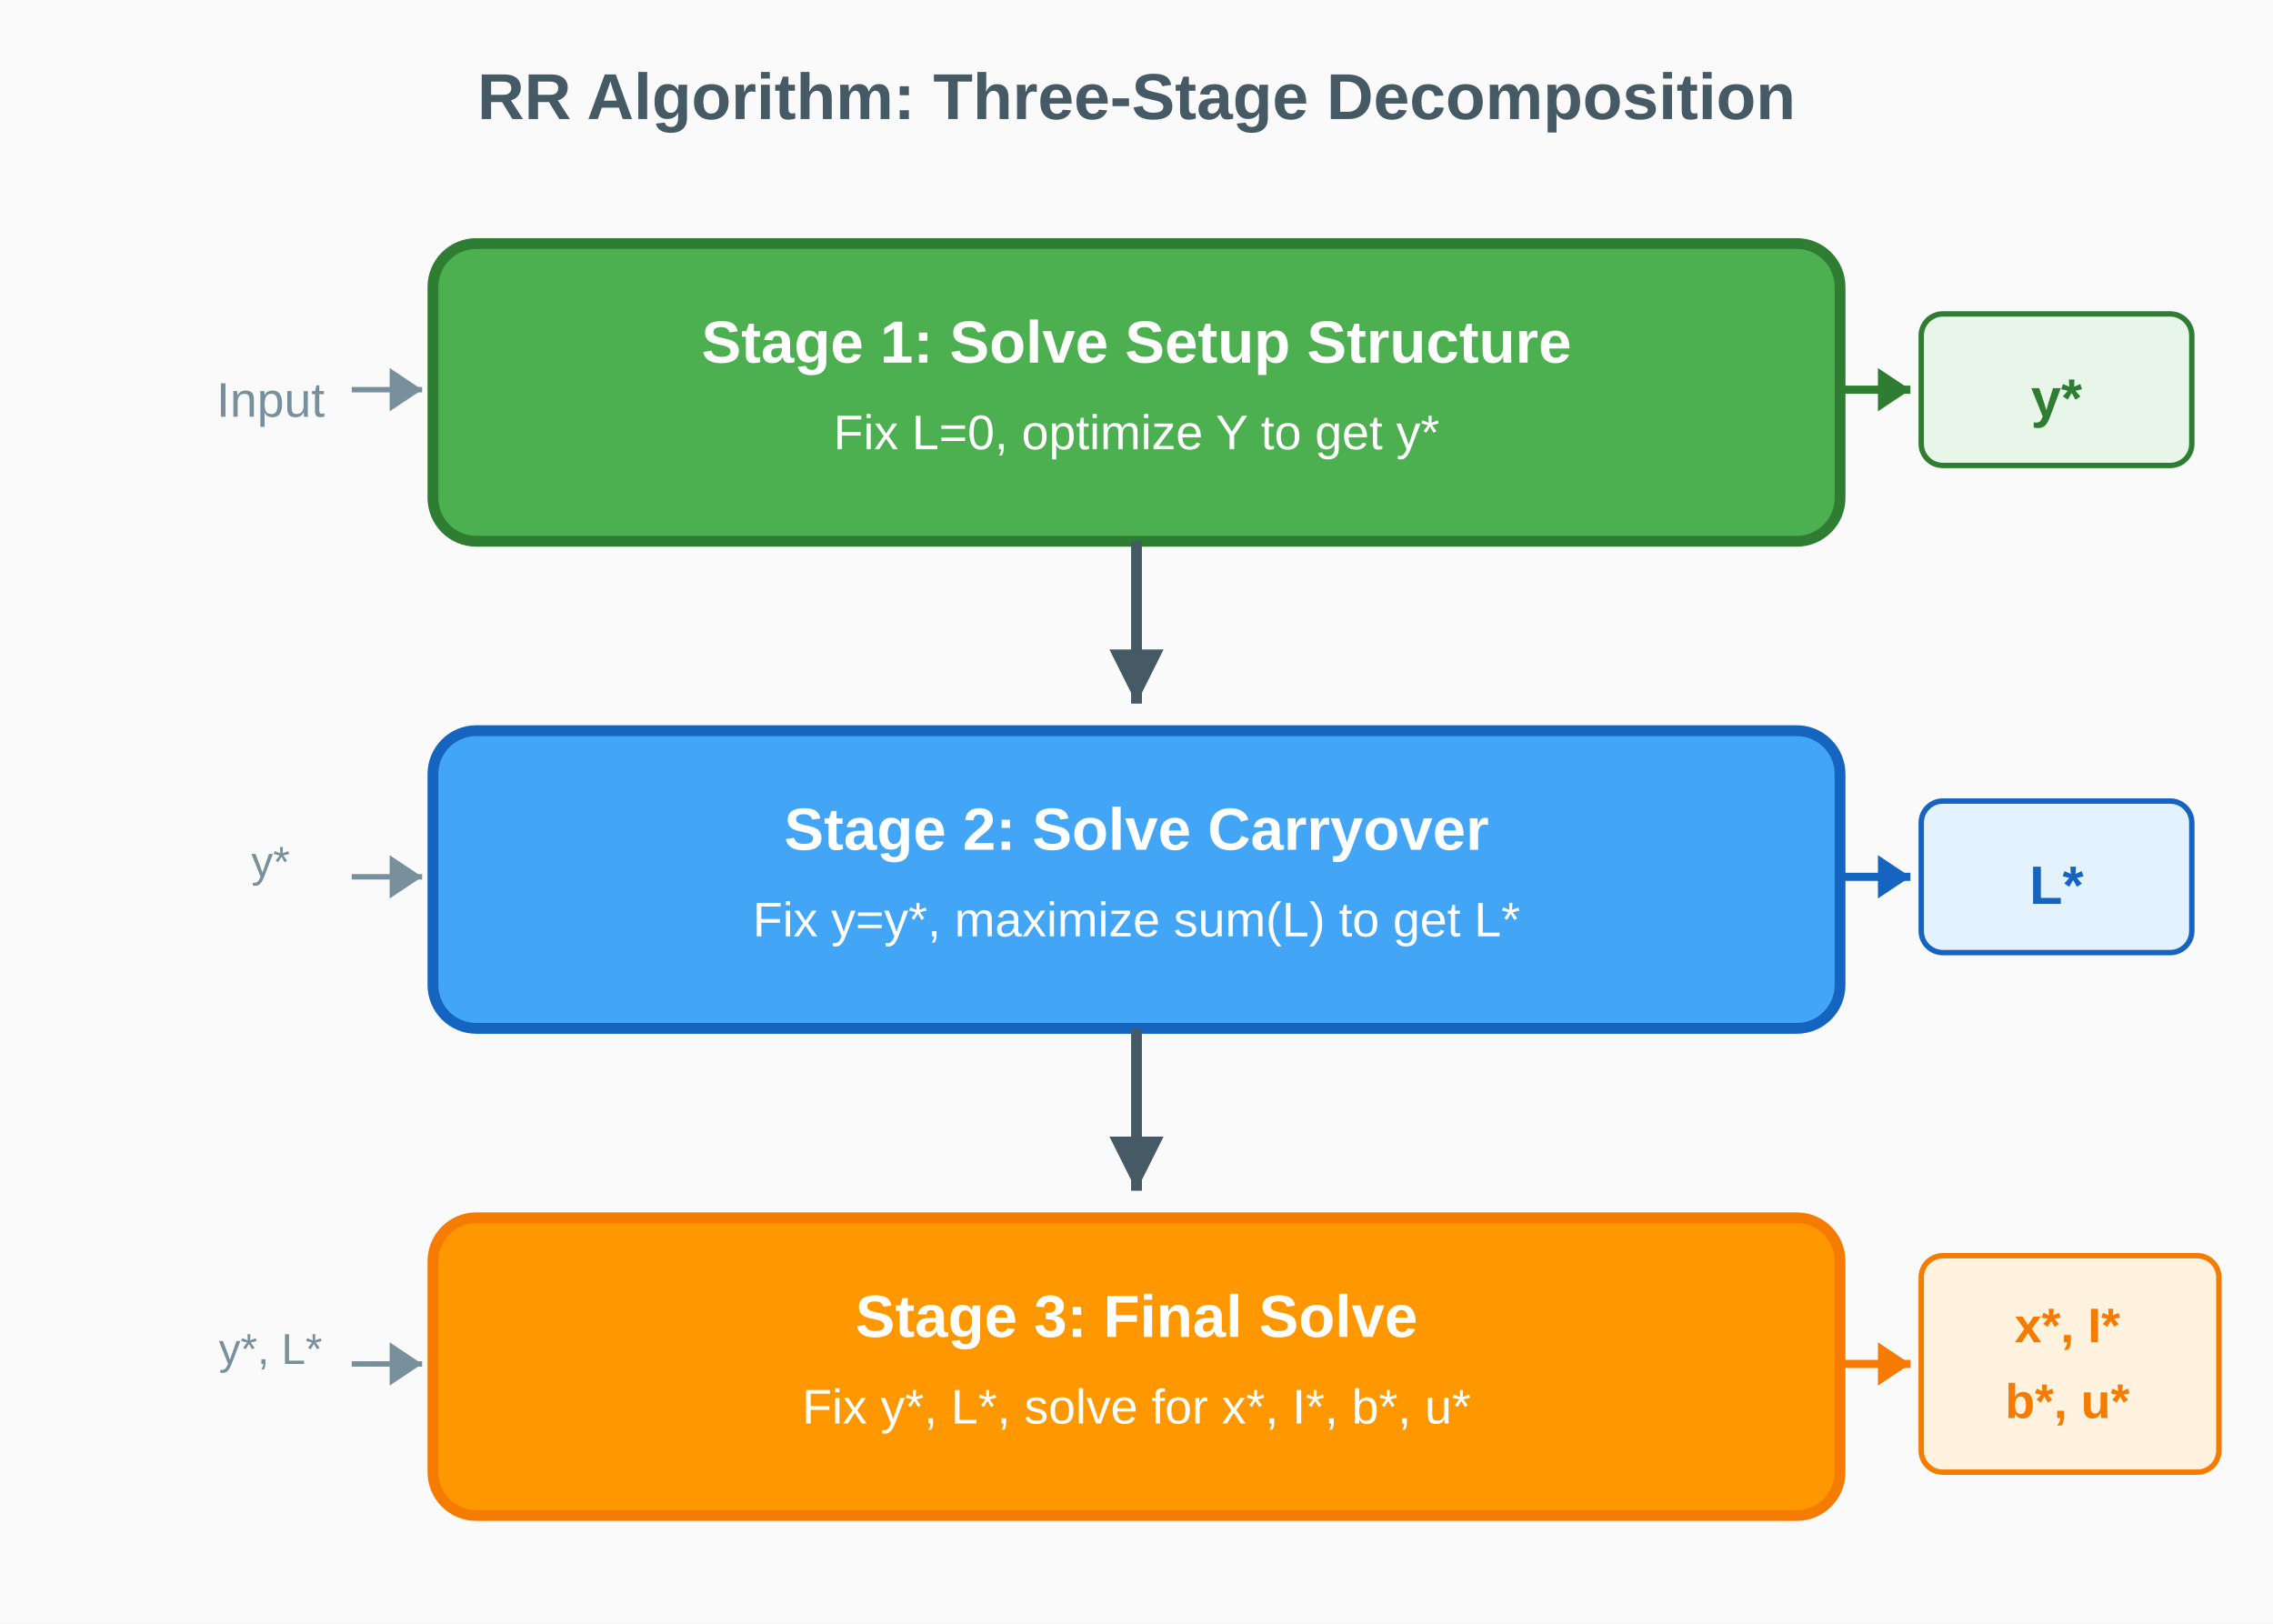
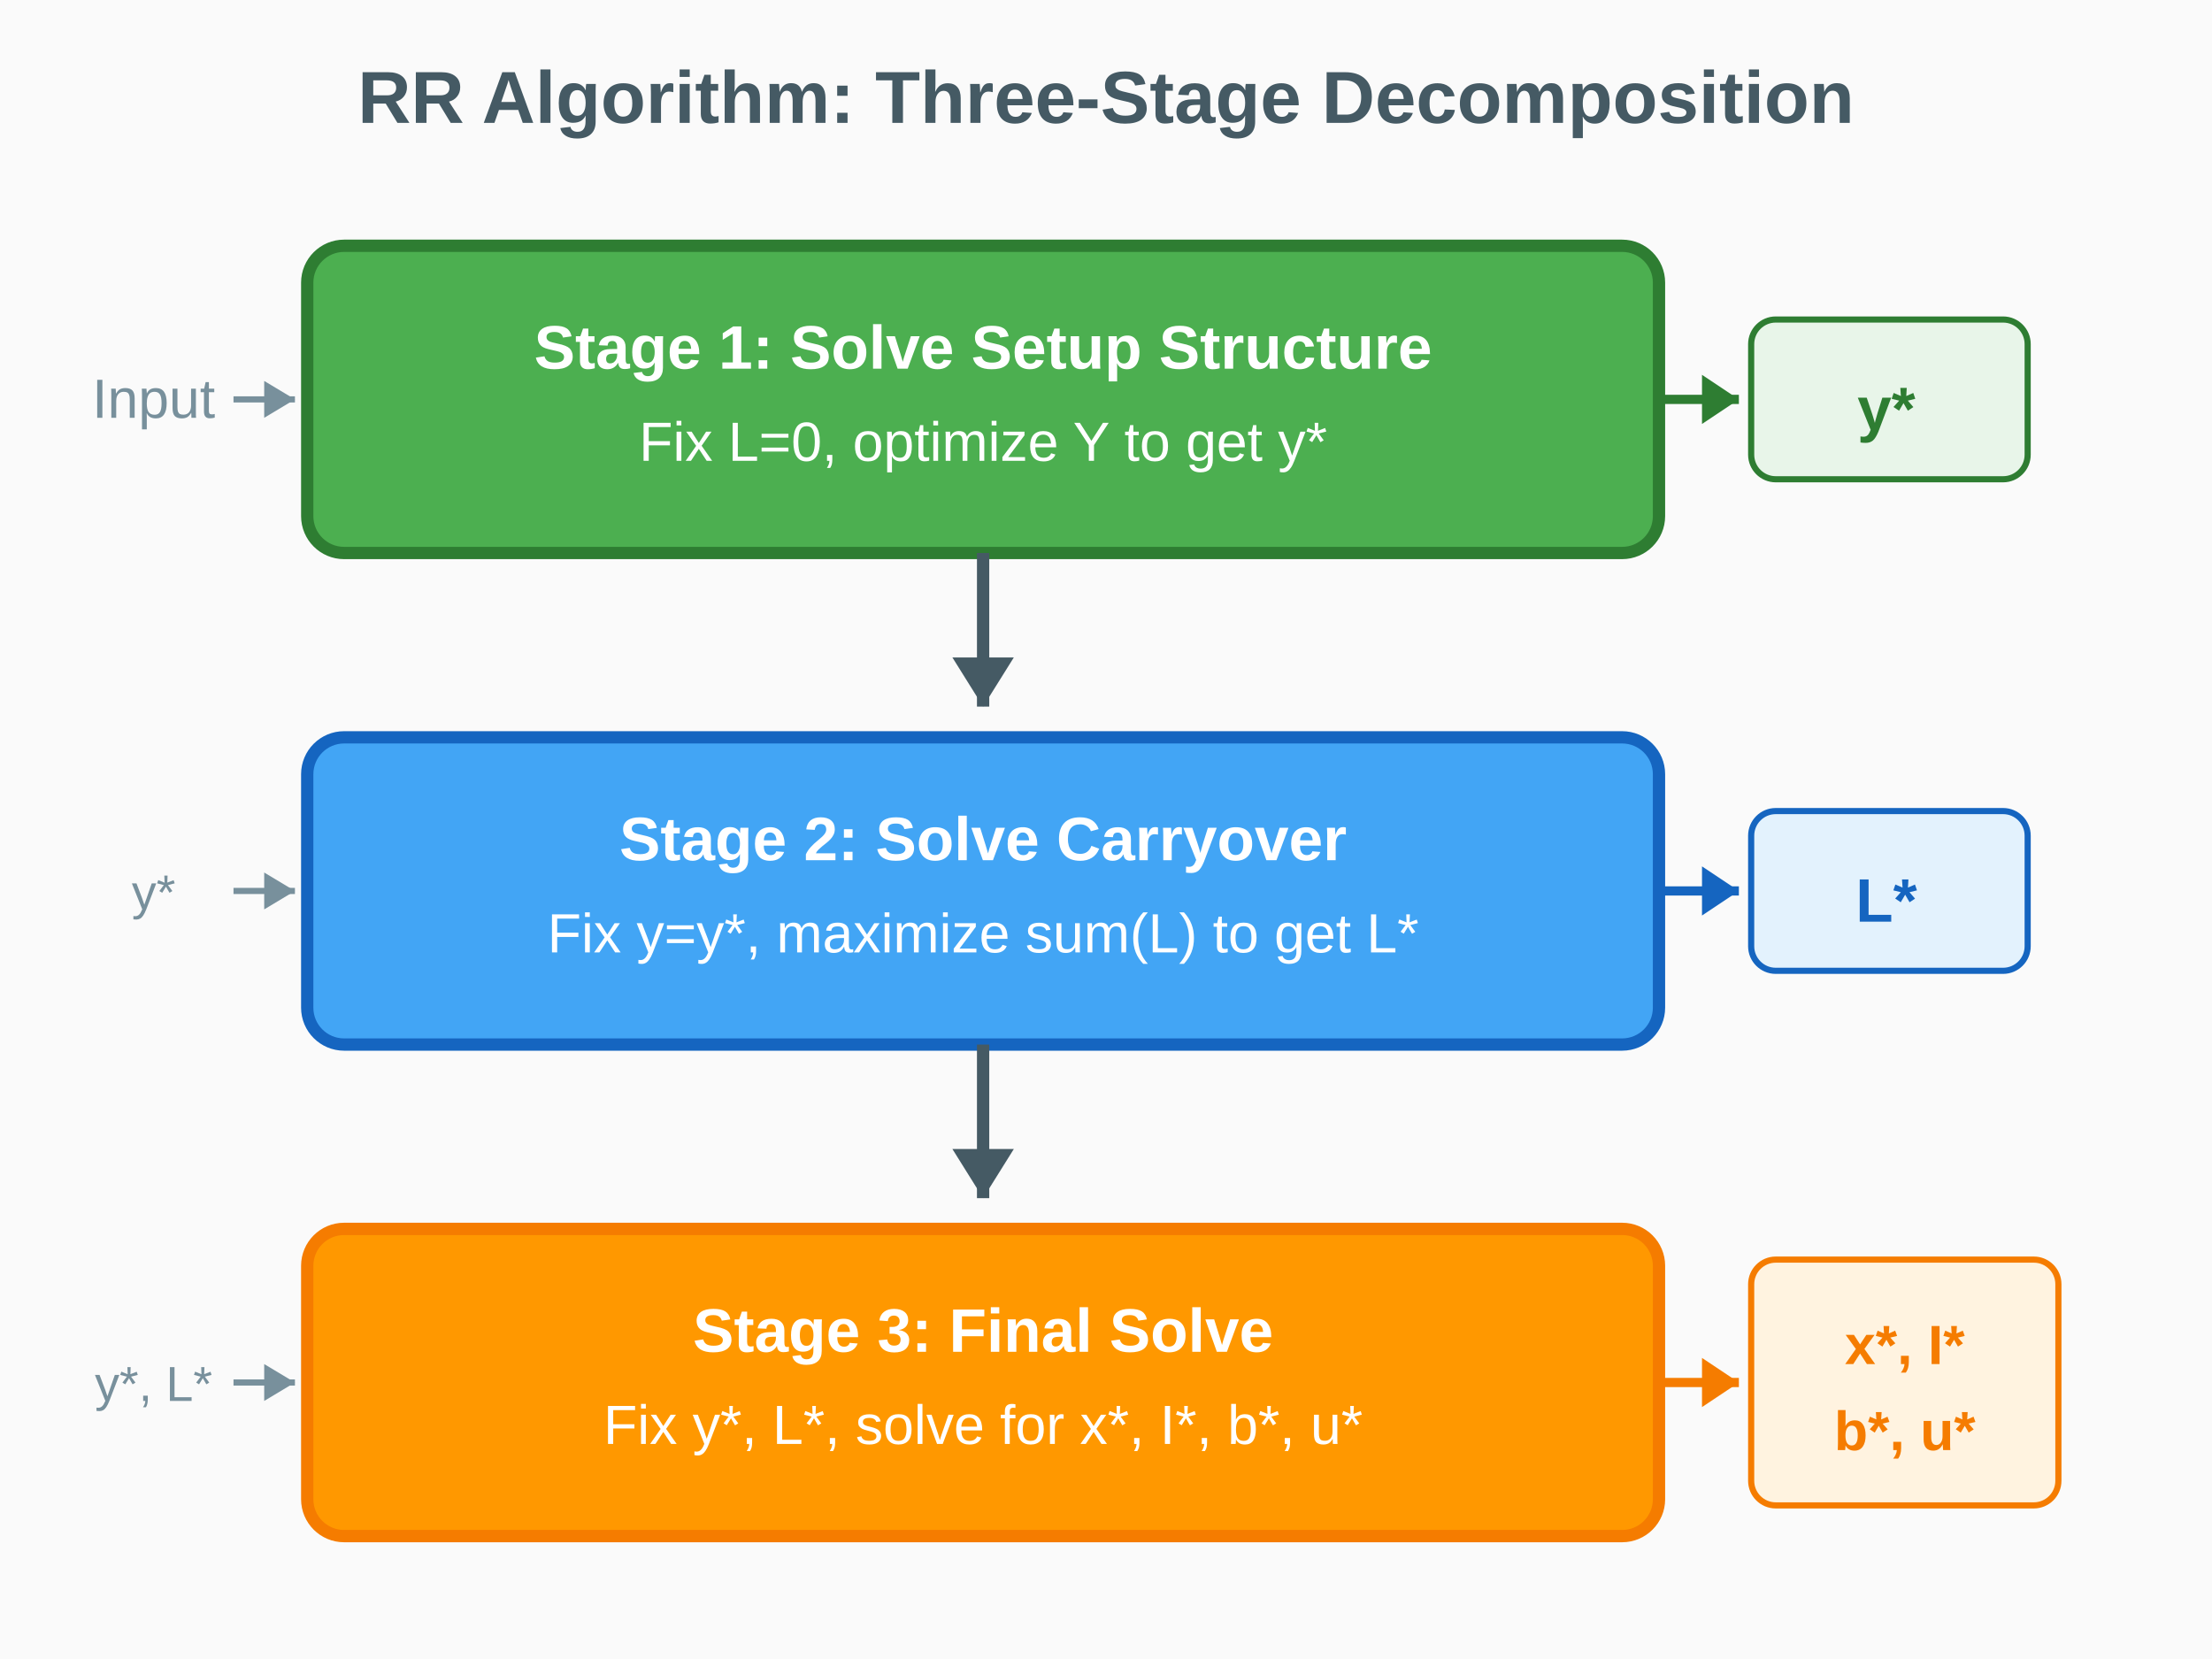
- <svg xmlns="http://www.w3.org/2000/svg" viewBox="0 0 420 300" font-family="Arial, sans-serif">
-   <rect width="420" height="300" fill="#FAFAFA" />
-   <text x="210" y="22" font-size="12" text-anchor="middle" font-weight="bold" fill="#455A64">RR Algorithm: Three-Stage Decomposition</text>
-   <rect x="80" y="45" width="260" height="55" rx="8" fill="#4CAF50" stroke="#2E7D32" stroke-width="2" />
-   <text x="210" y="67" font-size="11" text-anchor="middle" font-weight="bold" fill="white">Stage 1: Solve Setup Structure</text>
-   <text x="210" y="83" font-size="9" text-anchor="middle" fill="white">Fix L=0, optimize Y to get y*</text>
-   <rect x="355" y="58" width="50" height="28" rx="4" fill="#E8F5E9" stroke="#2E7D32" stroke-width="1" />
-   <text x="380" y="77" font-size="10" text-anchor="middle" font-weight="bold" fill="#2E7D32">y*</text>
-   <line x1="210" y1="100" x2="210" y2="130" stroke="#455A64" stroke-width="2" />
-   <polygon points="210,130 205,120 215,120" fill="#455A64" />
-   <rect x="80" y="135" width="260" height="55" rx="8" fill="#42A5F5" stroke="#1565C0" stroke-width="2" />
-   <text x="210" y="157" font-size="11" text-anchor="middle" font-weight="bold" fill="white">Stage 2: Solve Carryover</text>
-   <text x="210" y="173" font-size="9" text-anchor="middle" fill="white">Fix y=y*, maximize sum(L) to get L*</text>
-   <rect x="355" y="148" width="50" height="28" rx="4" fill="#E3F2FD" stroke="#1565C0" stroke-width="1" />
-   <text x="380" y="167" font-size="10" text-anchor="middle" font-weight="bold" fill="#1565C0">L*</text>
-   <line x1="210" y1="190" x2="210" y2="220" stroke="#455A64" stroke-width="2" />
-   <polygon points="210,220 205,210 215,210" fill="#455A64" />
-   <rect x="80" y="225" width="260" height="55" rx="8" fill="#FF9800" stroke="#F57C00" stroke-width="2" />
-   <text x="210" y="247" font-size="11" text-anchor="middle" font-weight="bold" fill="white">Stage 3: Final Solve</text>
-   <text x="210" y="263" font-size="9" text-anchor="middle" fill="white">Fix y*, L*, solve for x*, I*, b*, u*</text>
-   <rect x="355" y="232" width="55" height="40" rx="4" fill="#FFF3E0" stroke="#F57C00" stroke-width="1" />
-   <text x="382" y="248" font-size="9" text-anchor="middle" font-weight="bold" fill="#F57C00">x*, I*</text>
-   <text x="382" y="262" font-size="9" text-anchor="middle" font-weight="bold" fill="#F57C00">b*, u*</text>
-   <line x1="340" y1="72" x2="353" y2="72" stroke="#2E7D32" stroke-width="1.5" />
-   <polygon points="353,72 347,68 347,76" fill="#2E7D32" />
-   <line x1="340" y1="162" x2="353" y2="162" stroke="#1565C0" stroke-width="1.5" />
-   <polygon points="353,162 347,158 347,166" fill="#1565C0" />
-   <line x1="340" y1="252" x2="353" y2="252" stroke="#F57C00" stroke-width="1.5" />
-   <polygon points="353,252 347,248 347,256" fill="#F57C00" />
-   <text x="50" y="77" font-size="9" text-anchor="middle" fill="#78909C">Input</text>
-   <line x1="65" y1="72" x2="78" y2="72" stroke="#78909C" stroke-width="1" />
-   <polygon points="78,72 72,68 72,76" fill="#78909C" />
-   <text x="50" y="162" font-size="8" text-anchor="middle" fill="#78909C">y*</text>
-   <line x1="65" y1="162" x2="78" y2="162" stroke="#78909C" stroke-width="1" />
-   <polygon points="78,162 72,158 72,166" fill="#78909C" />
-   <text x="50" y="252" font-size="8" text-anchor="middle" fill="#78909C">y*, L*</text>
-   <line x1="65" y1="252" x2="78" y2="252" stroke="#78909C" stroke-width="1" />
-   <polygon points="78,252 72,248 72,256" fill="#78909C" />
+ <svg xmlns="http://www.w3.org/2000/svg" viewBox="0 0 360 270" font-family="Arial, sans-serif">
+   <rect width="360" height="270" fill="#FAFAFA" />
+   <text x="180" y="20" font-size="12" text-anchor="middle" font-weight="bold" fill="#455A64">RR Algorithm: Three-Stage Decomposition</text>
+   <rect x="50" y="40" width="220" height="50" rx="6" fill="#4CAF50" stroke="#2E7D32" stroke-width="2" />
+   <text x="160" y="60" font-size="10" text-anchor="middle" font-weight="bold" fill="white">Stage 1: Solve Setup Structure</text>
+   <text x="160" y="75" font-size="9" text-anchor="middle" fill="white">Fix L=0, optimize Y to get y*</text>
+   <rect x="285" y="52" width="45" height="26" rx="4" fill="#E8F5E9" stroke="#2E7D32" stroke-width="1" />
+   <text x="307" y="70" font-size="10" text-anchor="middle" font-weight="bold" fill="#2E7D32">y*</text>
+   <line x1="160" y1="90" x2="160" y2="115" stroke="#455A64" stroke-width="2" />
+   <polygon points="160,115 155,107 165,107" fill="#455A64" />
+   <rect x="50" y="120" width="220" height="50" rx="6" fill="#42A5F5" stroke="#1565C0" stroke-width="2" />
+   <text x="160" y="140" font-size="10" text-anchor="middle" font-weight="bold" fill="white">Stage 2: Solve Carryover</text>
+   <text x="160" y="155" font-size="9" text-anchor="middle" fill="white">Fix y=y*, maximize sum(L) to get L*</text>
+   <rect x="285" y="132" width="45" height="26" rx="4" fill="#E3F2FD" stroke="#1565C0" stroke-width="1" />
+   <text x="307" y="150" font-size="10" text-anchor="middle" font-weight="bold" fill="#1565C0">L*</text>
+   <line x1="160" y1="170" x2="160" y2="195" stroke="#455A64" stroke-width="2" />
+   <polygon points="160,195 155,187 165,187" fill="#455A64" />
+   <rect x="50" y="200" width="220" height="50" rx="6" fill="#FF9800" stroke="#F57C00" stroke-width="2" />
+   <text x="160" y="220" font-size="10" text-anchor="middle" font-weight="bold" fill="white">Stage 3: Final Solve</text>
+   <text x="160" y="235" font-size="9" text-anchor="middle" fill="white">Fix y*, L*, solve for x*, I*, b*, u*</text>
+   <rect x="285" y="205" width="50" height="40" rx="4" fill="#FFF3E0" stroke="#F57C00" stroke-width="1" />
+   <text x="310" y="222" font-size="9" text-anchor="middle" font-weight="bold" fill="#F57C00">x*, I*</text>
+   <text x="310" y="236" font-size="9" text-anchor="middle" font-weight="bold" fill="#F57C00">b*, u*</text>
+   <line x1="270" y1="65" x2="283" y2="65" stroke="#2E7D32" stroke-width="1.5" />
+   <polygon points="283,65 277,61 277,69" fill="#2E7D32" />
+   <line x1="270" y1="145" x2="283" y2="145" stroke="#1565C0" stroke-width="1.5" />
+   <polygon points="283,145 277,141 277,149" fill="#1565C0" />
+   <line x1="270" y1="225" x2="283" y2="225" stroke="#F57C00" stroke-width="1.5" />
+   <polygon points="283,225 277,221 277,229" fill="#F57C00" />
+   <text x="25" y="68" font-size="9" text-anchor="middle" fill="#78909C">Input</text>
+   <line x1="38" y1="65" x2="48" y2="65" stroke="#78909C" stroke-width="1" />
+   <polygon points="48,65 43,62 43,68" fill="#78909C" />
+   <text x="25" y="148" font-size="8" text-anchor="middle" fill="#78909C">y*</text>
+   <line x1="38" y1="145" x2="48" y2="145" stroke="#78909C" stroke-width="1" />
+   <polygon points="48,145 43,142 43,148" fill="#78909C" />
+   <text x="25" y="228" font-size="8" text-anchor="middle" fill="#78909C">y*, L*</text>
+   <line x1="38" y1="225" x2="48" y2="225" stroke="#78909C" stroke-width="1" />
+   <polygon points="48,225 43,222 43,228" fill="#78909C" />
</svg>
